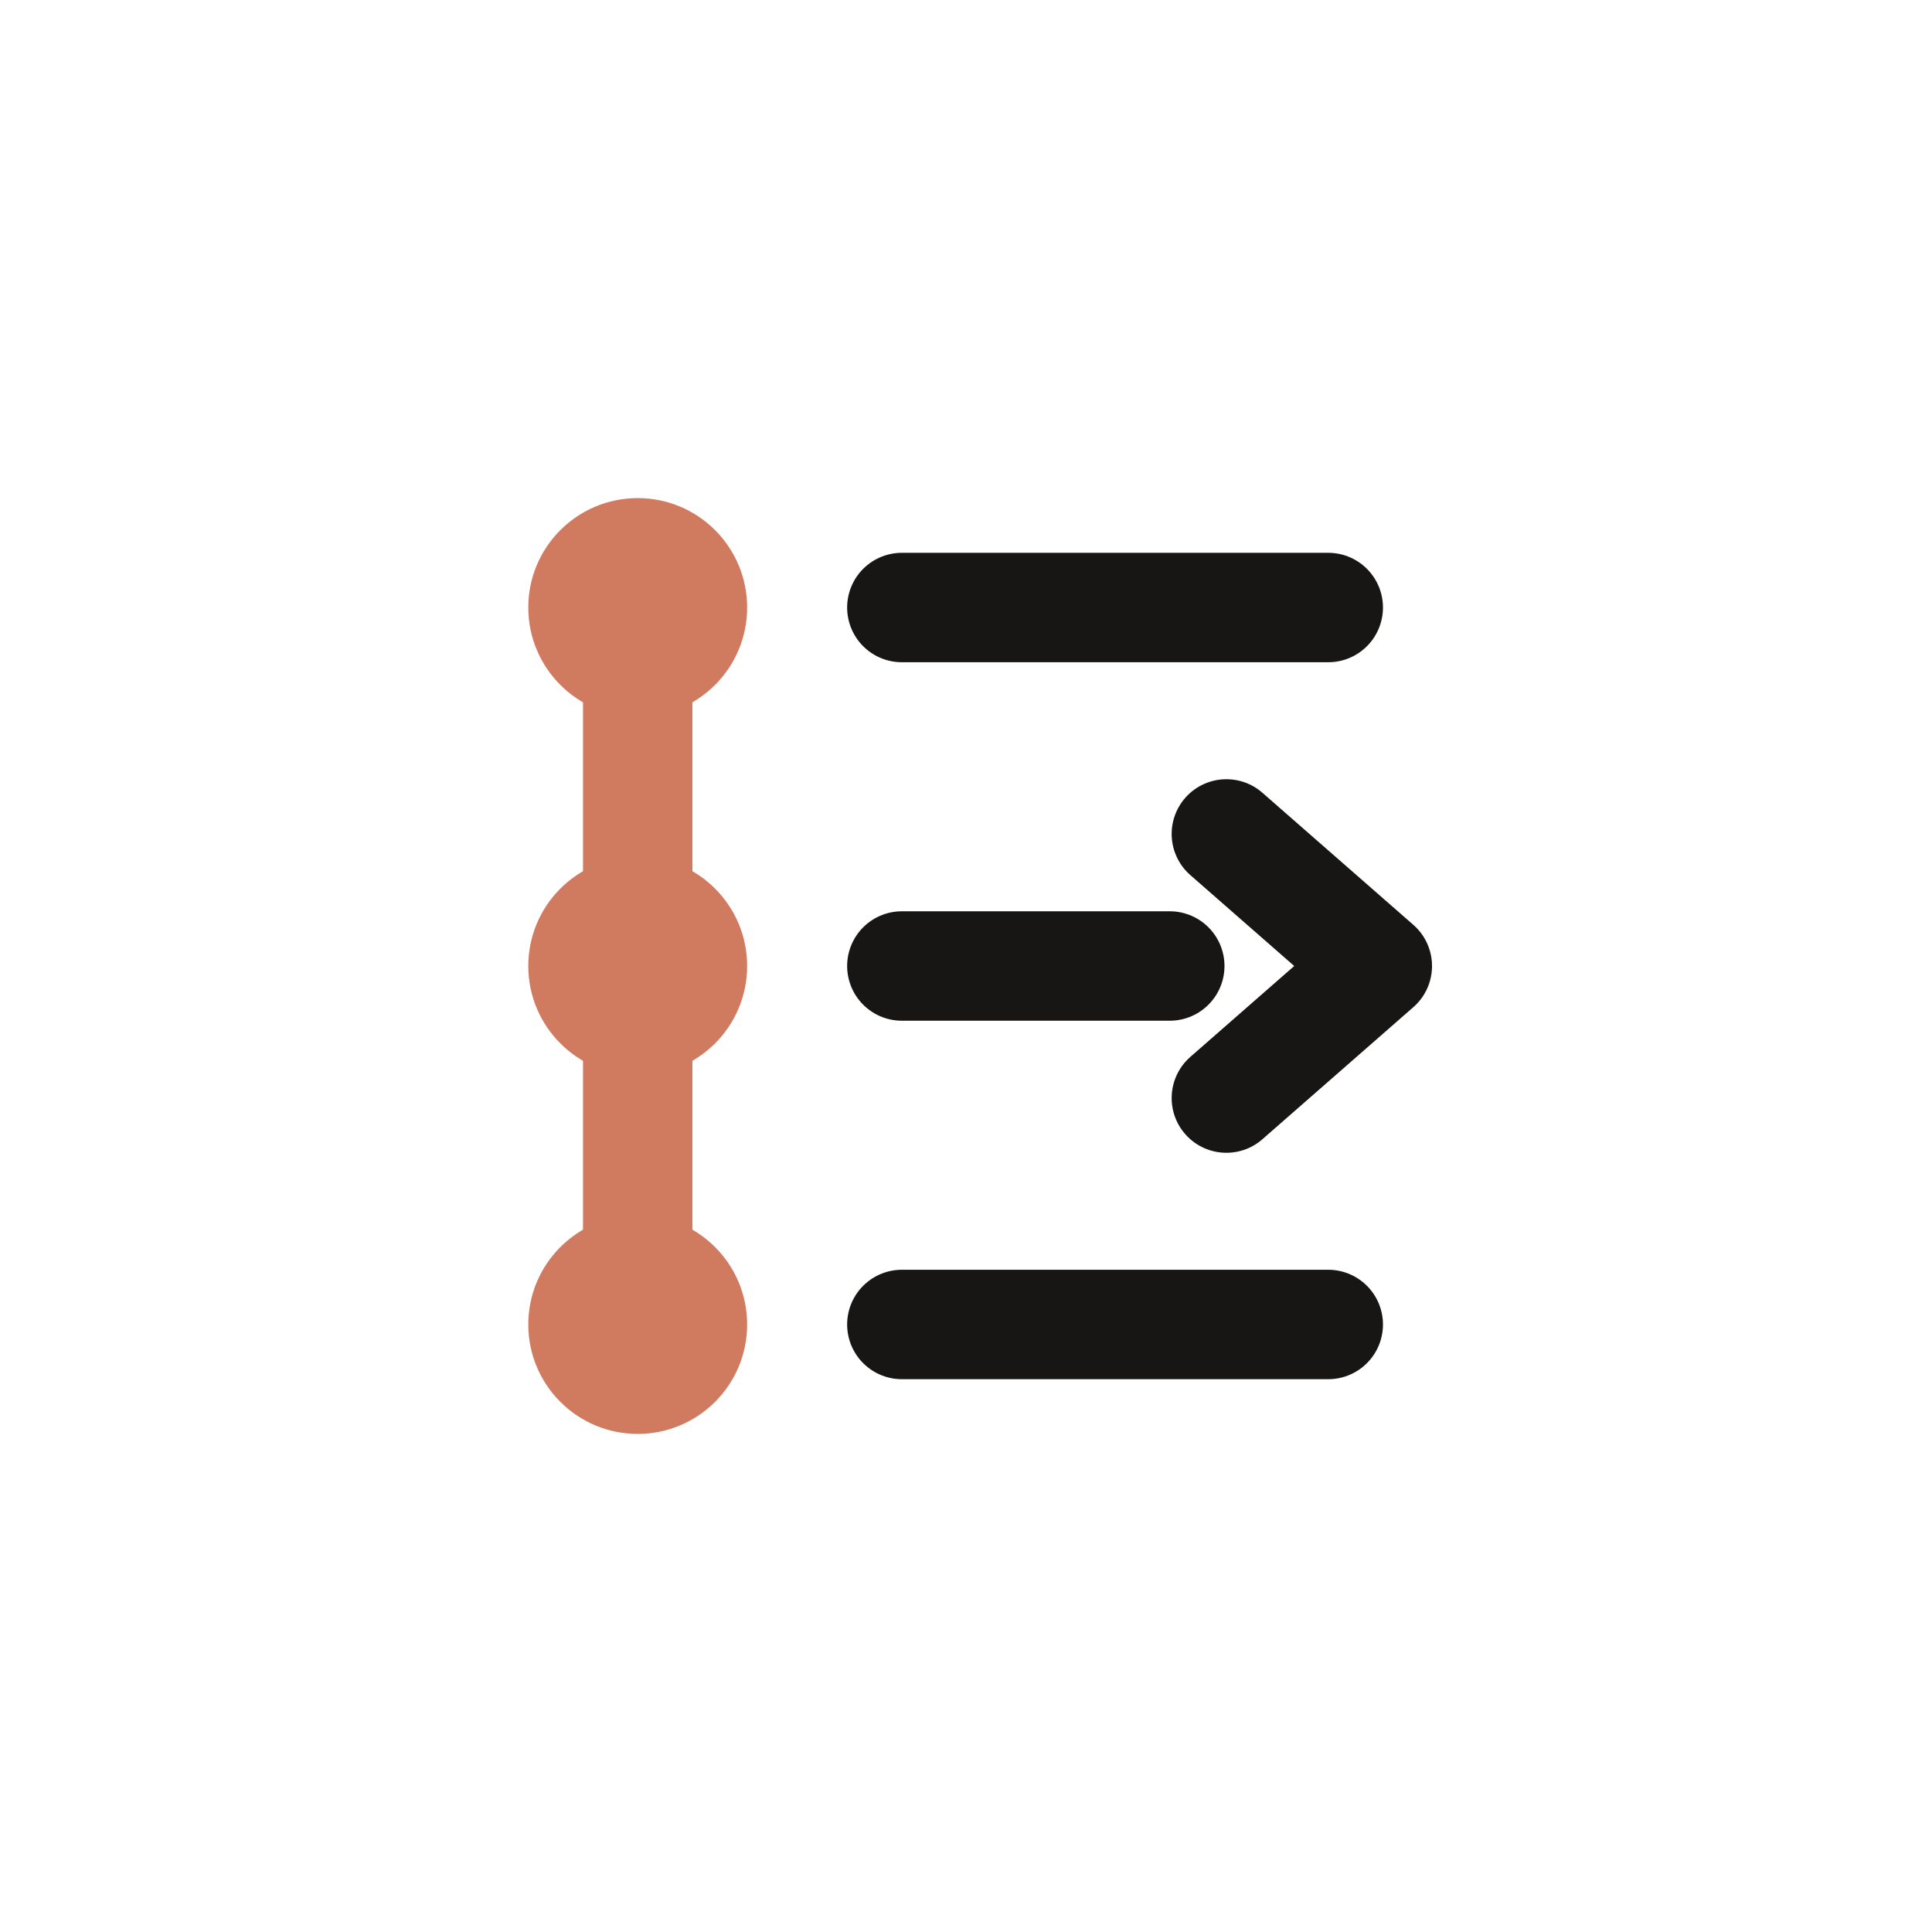
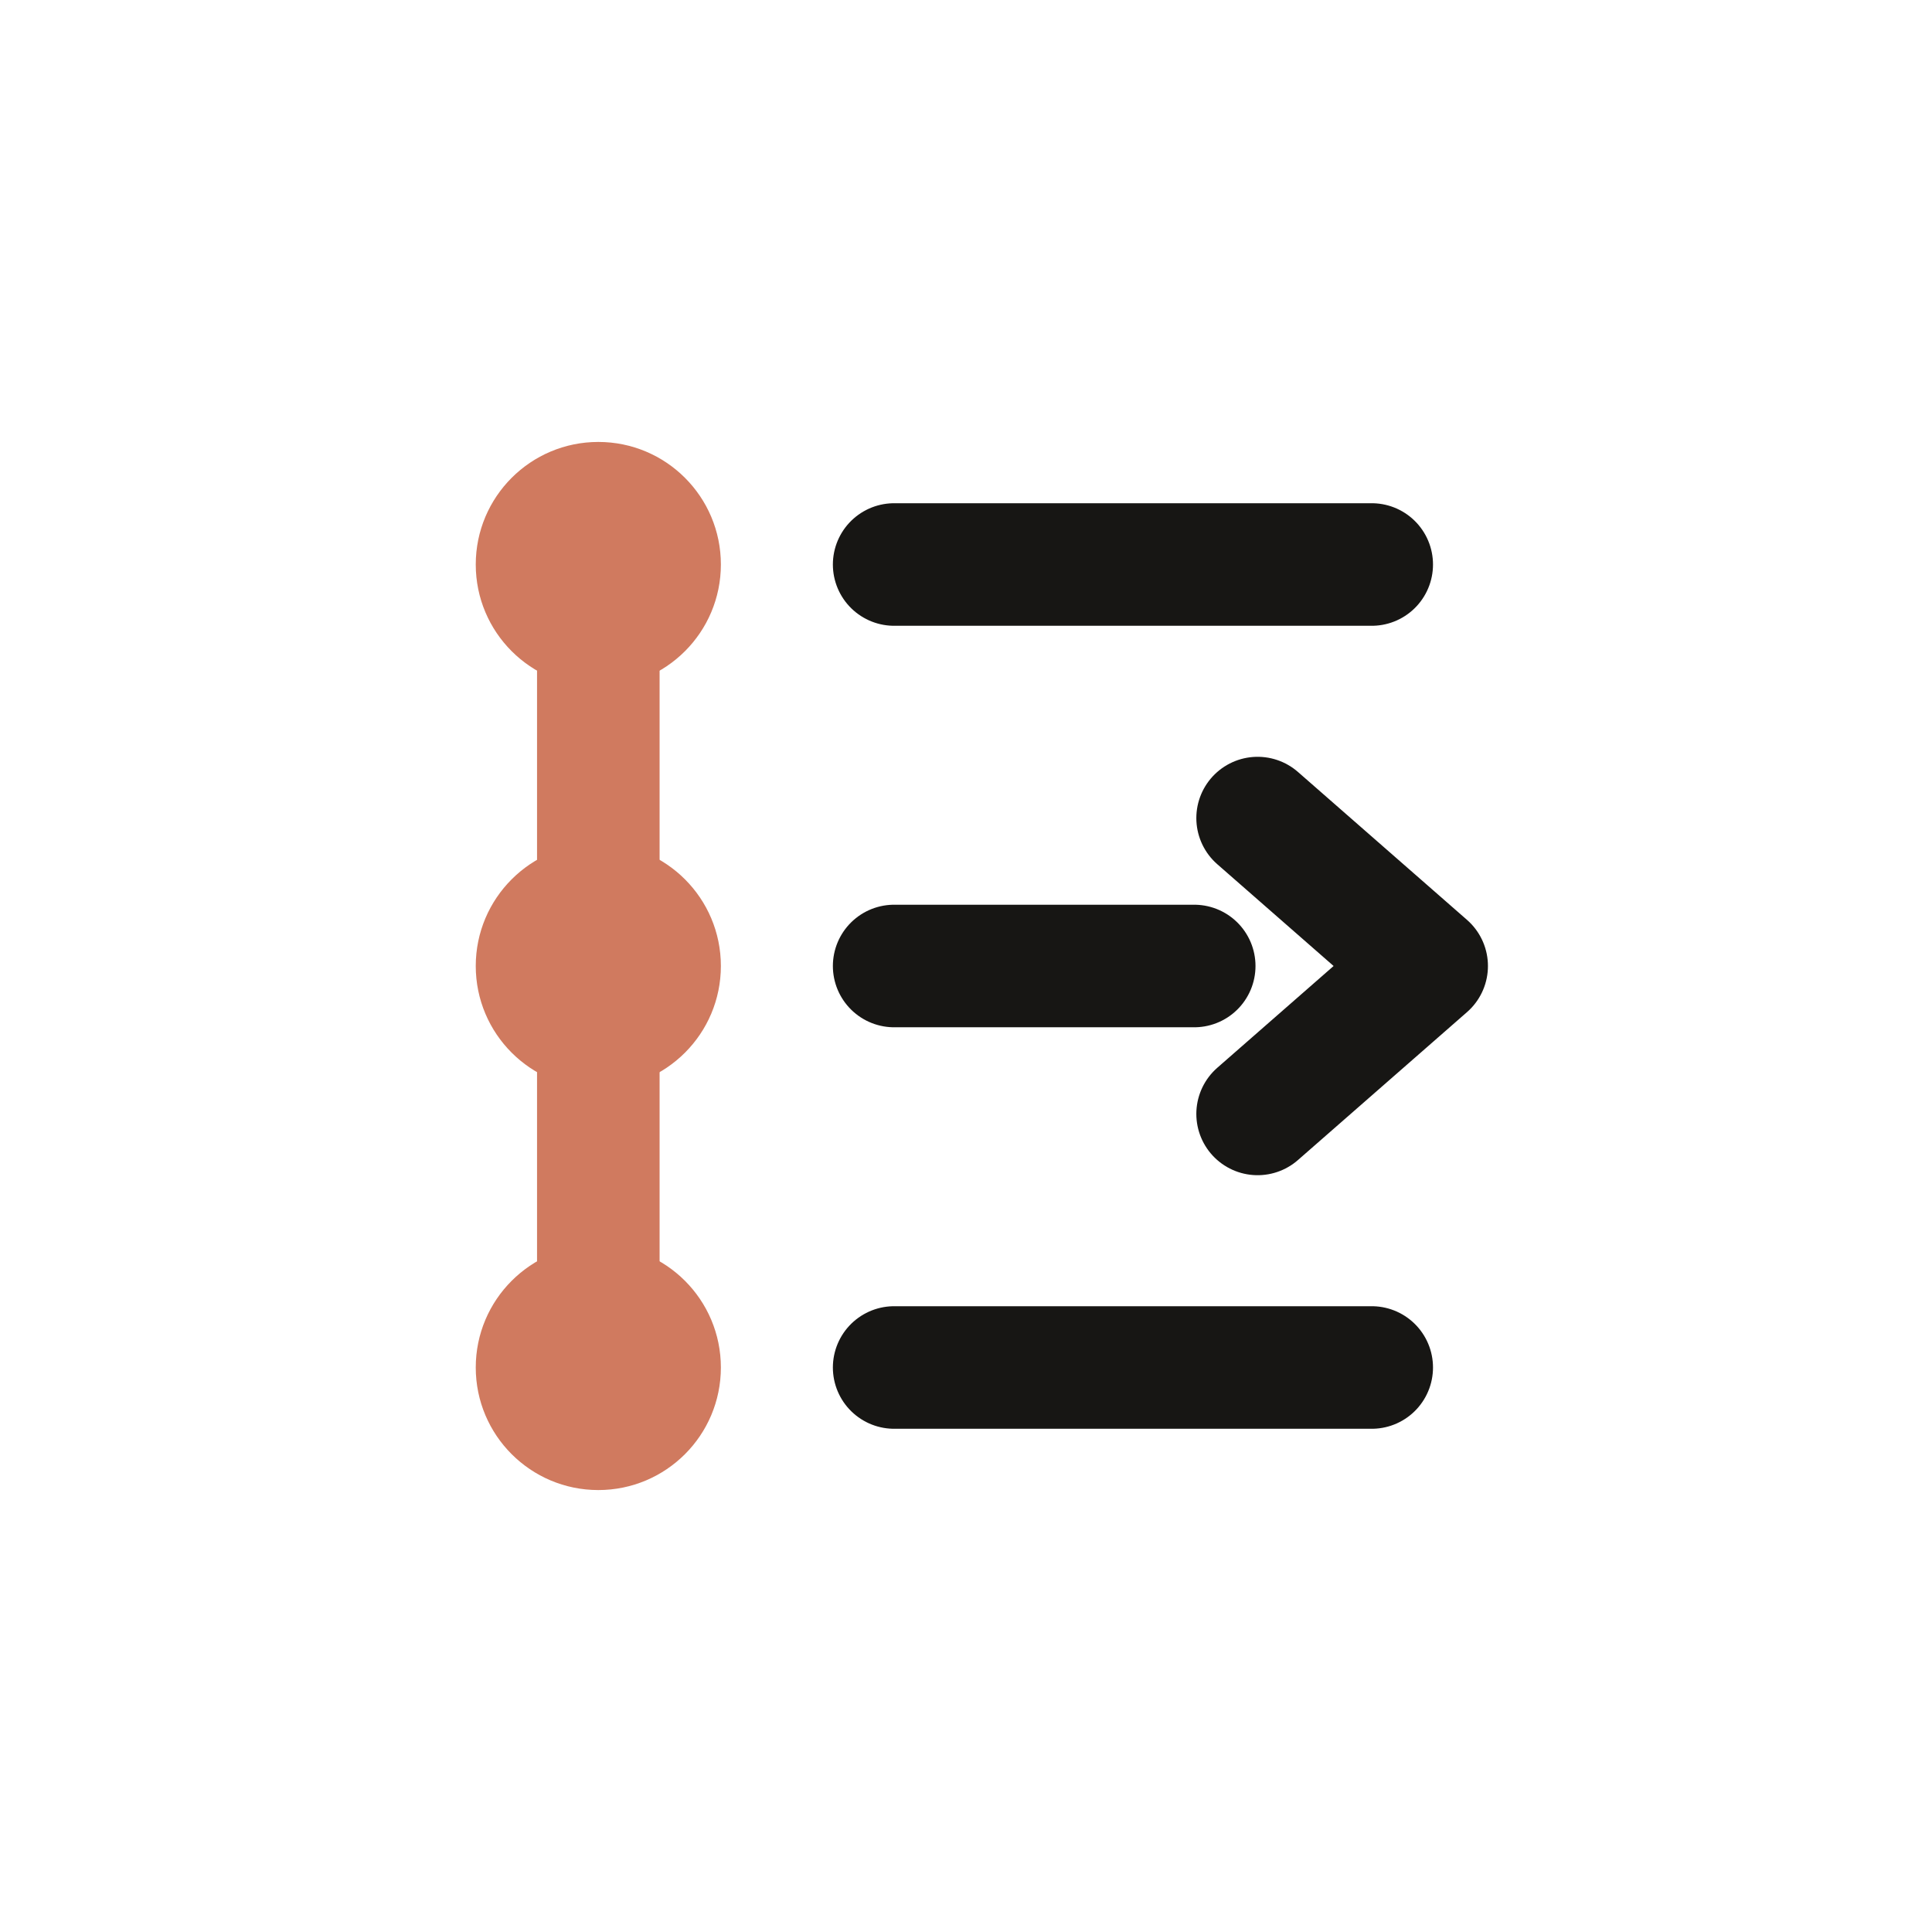
<svg xmlns="http://www.w3.org/2000/svg" width="1024" height="1024" viewBox="0 0 1024 1024">
-   <g fill="none" stroke-linecap="round" stroke-linejoin="round">
+   <g fill="none" stroke-linecap="round" stroke-linejoin="round" transform="translate(512 512) scale(1.12) translate(-512 -512)">
    <path d="M338 322V702" stroke="#D07A5F" stroke-width="58" />
    <circle cx="338" cy="322" r="58" fill="#D07A5F" stroke="none" />
    <circle cx="338" cy="512" r="58" fill="#D07A5F" stroke="none" />
    <circle cx="338" cy="702" r="58" fill="#D07A5F" stroke="none" />
    <path d="M478 322H704" stroke="#171614" stroke-width="58" />
    <path d="M478 512H620M650 442L730 512L650 582" stroke="#171614" stroke-width="58" />
    <path d="M478 702H704" stroke="#171614" stroke-width="58" />
  </g>
</svg>
